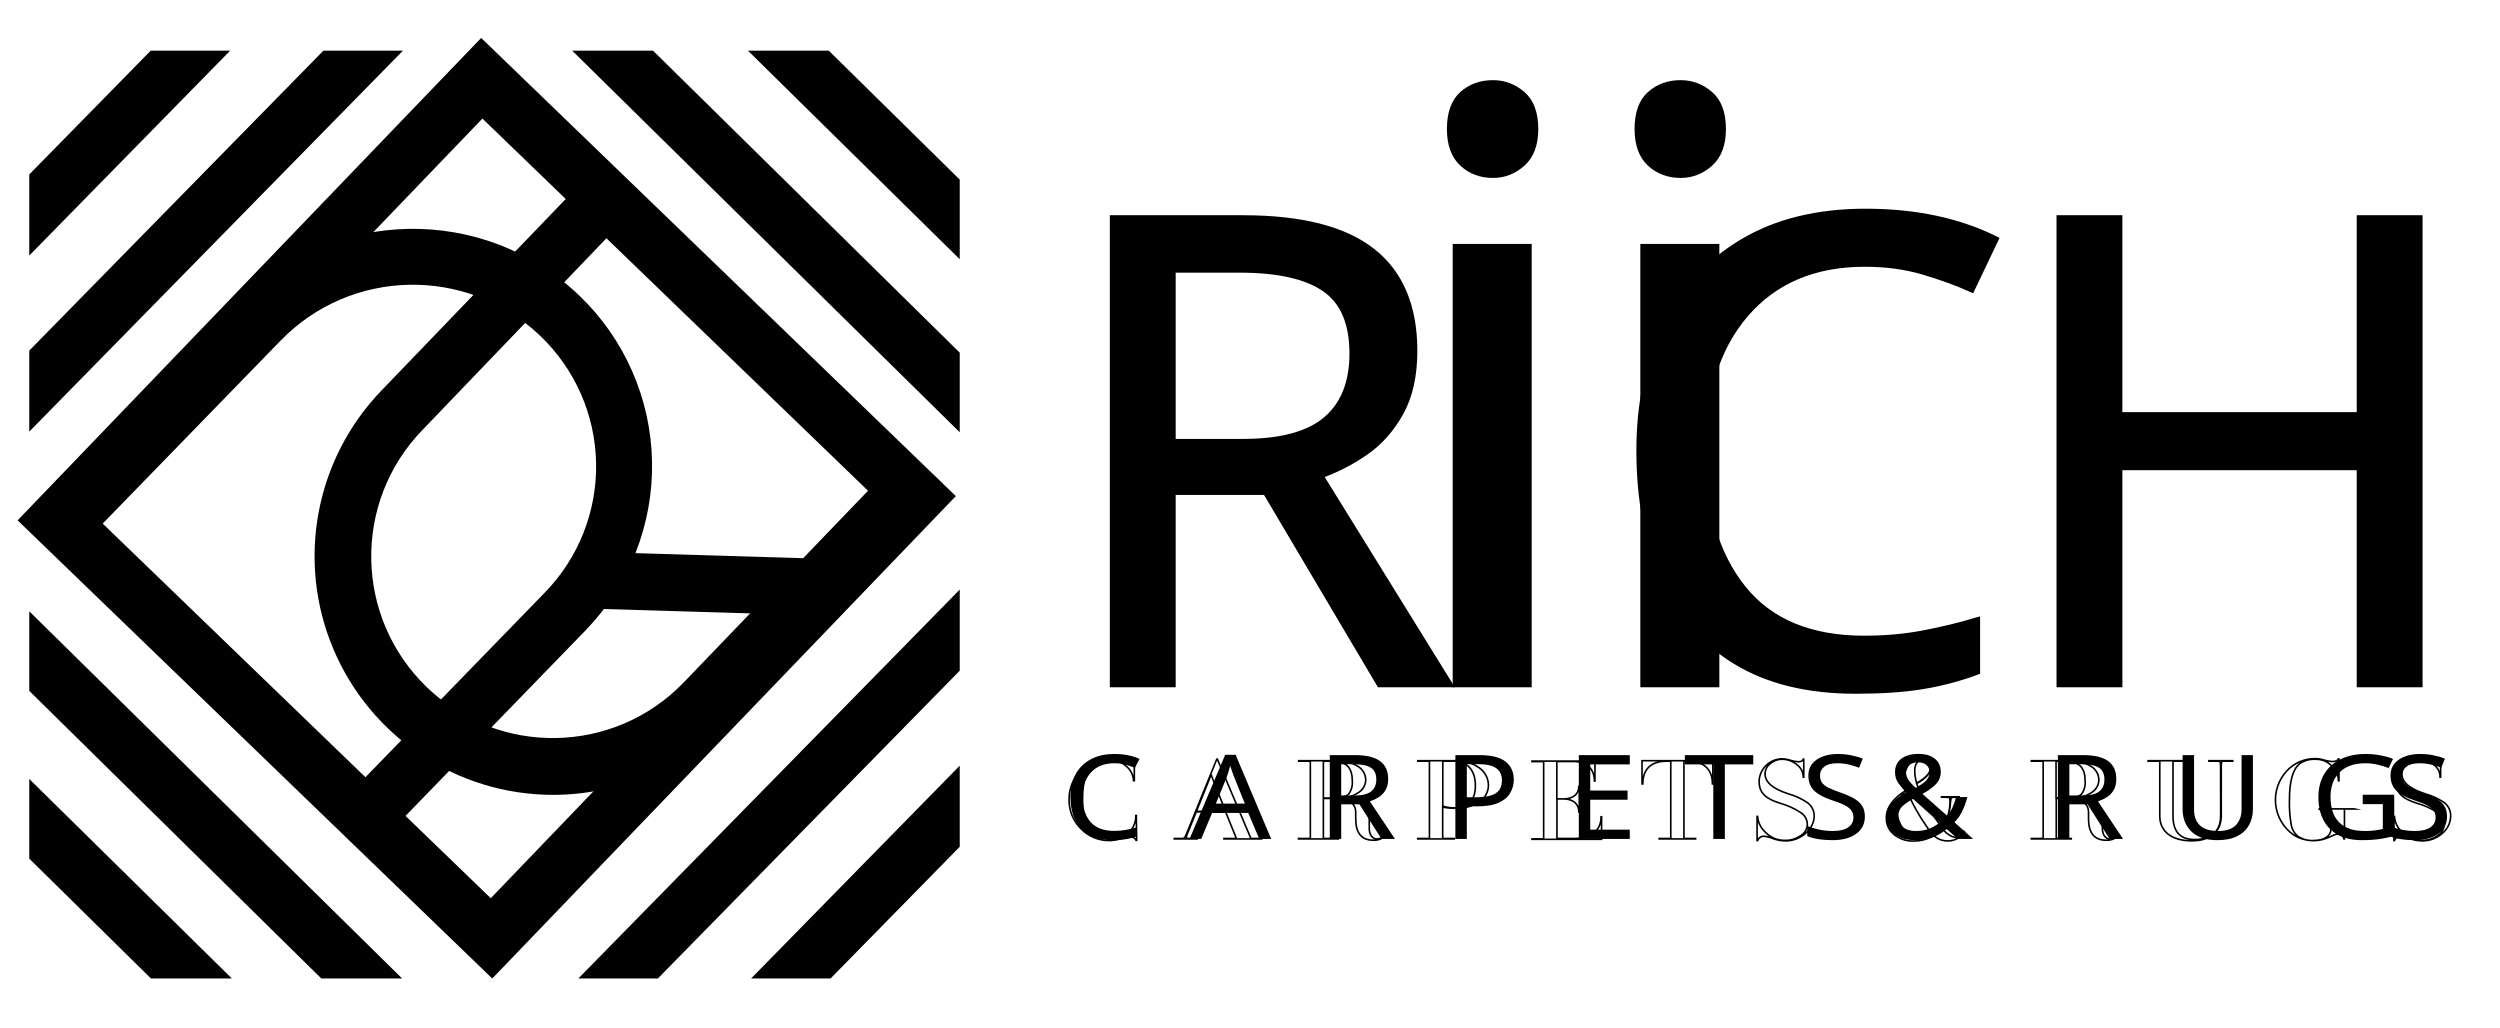
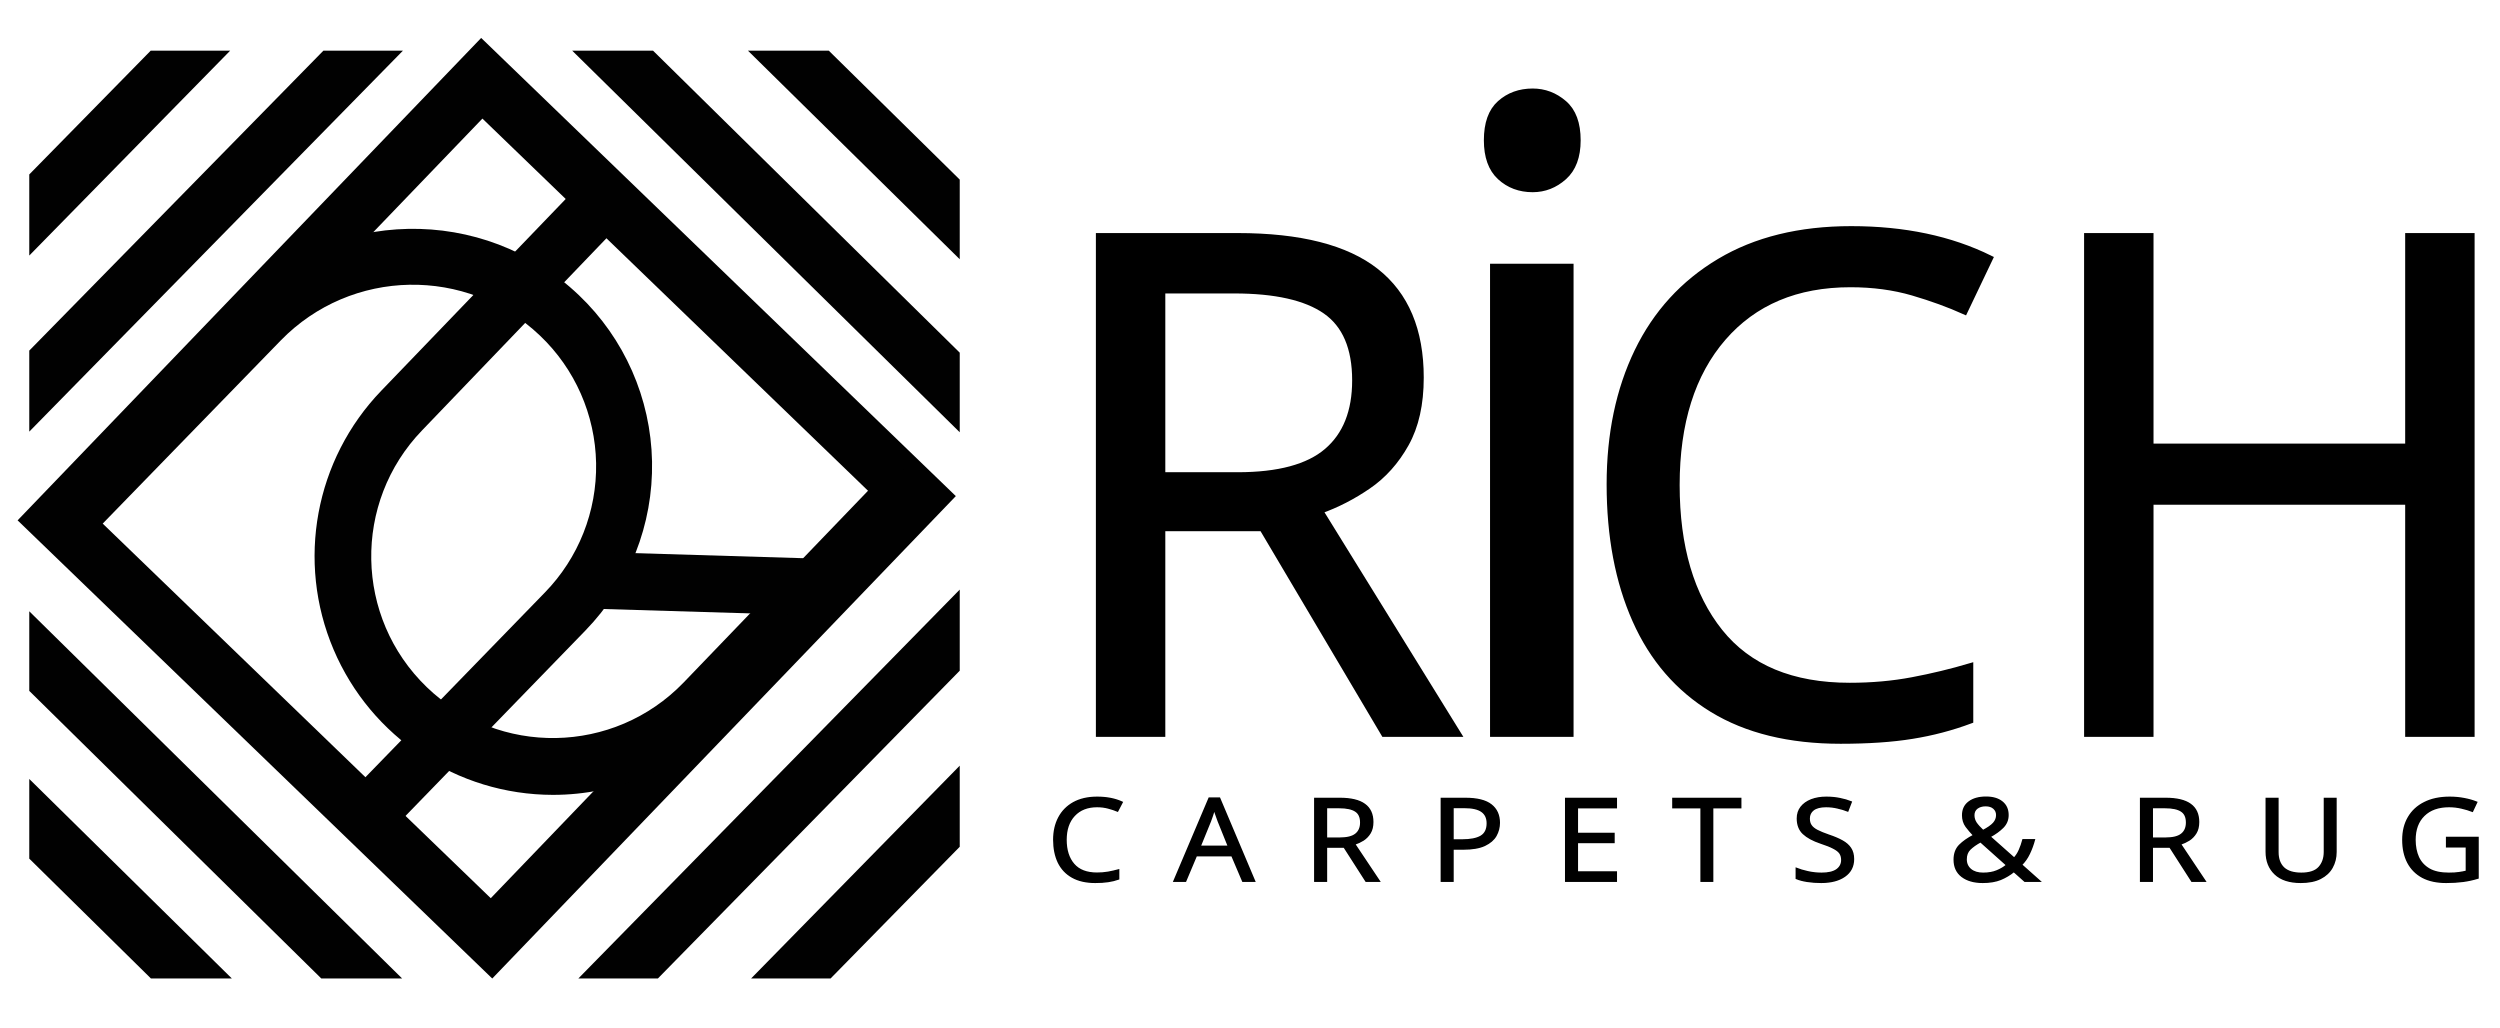
<svg xmlns="http://www.w3.org/2000/svg" id="Layer_1" data-name="Layer 1" viewBox="0 0 383.49 157.69">
  <defs>
-     <style>.cls-1,.cls-13{fill:none;}.cls-2{font-size:100px;font-family:Queensides;letter-spacing:-0.03em;}.cls-13,.cls-2{stroke:#000;stroke-miterlimit:10;}.cls-3{font-size:125px;letter-spacing:-0.03em;}.cls-4{letter-spacing:-0.03em;}.cls-5{fill:#010101;}.cls-6{clip-path:url(#clip-path);}.cls-7{font-size:18px;font-family:DidotTitle, Didot Title;}.cls-8{letter-spacing:0.05em;}.cls-9{letter-spacing:0.05em;}.cls-10{letter-spacing:0.05em;}.cls-11{letter-spacing:0.05em;}.cls-12{clip-path:url(#clip-path-2);}.cls-13{stroke-width:0.25px;}</style>
+     <style>.cls-1{fill:none;}.cls-2{fill:#010101;}.cls-3{clip-path:url(#clip-path);}.cls-4{font-size:106.94px;stroke-width:0.92px;font-family:Queensides;letter-spacing:0.01em;}.cls-4,.cls-6{stroke:#000;stroke-miterlimit:10;}.cls-5{font-size:133.68px;letter-spacing:0.01em;}.cls-6{font-size:17.77px;stroke-width:0.23px;font-family:DidotTitle, Didot Title;letter-spacing:0.06em;}</style>
    <clipPath id="clip-path">
      <rect class="cls-1" x="-229.2" y="-206.29" width="797.98" height="564.97" />
    </clipPath>
-     <clipPath id="clip-path-2">
-       <rect class="cls-1" x="-229.2" y="-206.29" width="841.89" height="595.28" />
-     </clipPath>
  </defs>
-   <text class="cls-2" transform="translate(160.95 104.92) scale(1.01 1)">R<tspan class="cls-3" x="51.15" y="0">ii</tspan>
-     <tspan class="cls-4" x="83.58" y="0">CH</tspan>
+   <path class="cls-2" d="M75.51,150.1,2.7,79.82l71.11-74,72.81,70.28ZM15,79.59l60.28,58.19,59-61.41L74,18.19Z" />
+   <g class="cls-3">
+     <path class="cls-2" d="M84.8,121.93a36.61,36.61,0,0,1-26.31-62L90.37,26.79l6.26,6L64.76,66a27.86,27.86,0,1,0,40.1,38.7l32.53-33.83,6.26,6-32.53,33.83A36.38,36.38,0,0,1,84.8,121.93" />
+     <path class="cls-2" d="M59.34,128.11l-6.18-5.91L83.57,90.9a27.7,27.7,0,0,0-.74-39.42,28.28,28.28,0,0,0-39.76.74L12,84.18,5.82,78.27l31.06-32a36.93,36.93,0,0,1,51.91-1,36.22,36.22,0,0,1,1,51.46Z" />
+     <rect class="cls-2" x="104.18" y="71.4" width="8.71" height="36.29" transform="translate(15.77 195.34) rotate(-88.28)" />
+   </g>
+   <polygon class="cls-2" points="87.77 7.77 147.22 66.31 147.22 54.1 100.17 7.77 87.77 7.77" />
+   <polygon class="cls-2" points="4.49 105.98 49.28 150.09 61.68 150.09 4.49 93.77 4.49 105.98" />
+   <polygon class="cls-2" points="4.49 131.71 23.15 150.09 35.56 150.09 4.49 119.49 4.49 131.71" />
+   <polygon class="cls-2" points="114.73 7.77 147.22 39.77 147.22 27.55 127.13 7.77 114.73 7.77" />
+   <polygon class="cls-2" points="23.12 7.77 4.49 26.76 4.49 39.2 35.31 7.77 23.12 7.77" />
+   <polygon class="cls-2" points="49.61 7.77 4.49 53.78 4.49 66.21 61.81 7.77 49.61 7.77" />
+   <polygon class="cls-2" points="88.72 150.09 100.92 150.09 147.22 102.88 147.22 90.44 88.72 150.09" />
+   <polygon class="cls-2" points="115.22 150.09 127.41 150.09 147.22 129.89 147.22 117.45 115.22 150.09" />
+   <text class="cls-4" transform="translate(158.09 112.57) scale(1.01 1)">R<tspan class="cls-5" x="58.88" y="0">i</tspan>
+     <tspan x="81.43" y="0">CH</tspan>
  </text>
-   <path class="cls-5" d="M75.51,150.1,2.7,79.82l71.11-74,72.81,70.28ZM15,79.59l60.28,58.19,59-61.41L74,18.19Z" />
-   <g class="cls-6">
-     <path class="cls-5" d="M84.8,121.93a36.61,36.61,0,0,1-26.31-62L90.37,26.79l6.26,6L64.76,66a27.86,27.86,0,1,0,40.1,38.7l32.53-33.83,6.26,6-32.53,33.83A36.38,36.38,0,0,1,84.8,121.93" />
-     <path class="cls-5" d="M59.34,128.11l-6.18-5.91L83.57,90.9a27.7,27.7,0,0,0-.74-39.42,28.28,28.28,0,0,0-39.76.74L12,84.18,5.82,78.27l31.06-32a36.93,36.93,0,0,1,51.91-1,36.22,36.22,0,0,1,1,51.46Z" />
-     <rect class="cls-5" x="104.18" y="71.4" width="8.71" height="36.29" transform="translate(15.77 195.34) rotate(-88.28)" />
-   </g>
-   <polygon class="cls-5" points="87.77 7.77 147.22 66.31 147.22 54.1 100.17 7.77 87.77 7.77" />
-   <polygon class="cls-5" points="4.49 105.98 49.28 150.09 61.68 150.09 4.49 93.77 4.49 105.98" />
-   <polygon class="cls-5" points="4.49 131.71 23.15 150.09 35.56 150.09 4.49 119.49 4.49 131.71" />
-   <polygon class="cls-5" points="114.73 7.77 147.22 39.77 147.22 27.55 127.13 7.77 114.73 7.77" />
-   <polygon class="cls-5" points="23.12 7.77 4.49 26.76 4.49 39.2 35.31 7.77 23.12 7.77" />
-   <polygon class="cls-5" points="49.61 7.77 4.49 53.78 4.49 66.21 61.81 7.77 49.61 7.77" />
-   <polygon class="cls-5" points="88.72 150.09 100.92 150.09 147.22 102.88 147.22 90.44 88.72 150.09" />
-   <polygon class="cls-5" points="115.22 150.09 127.41 150.09 147.22 129.89 147.22 117.45 115.22 150.09" />
-   <text class="cls-7" transform="translate(163.01 128.69) scale(1.09 1)">
-     <tspan class="cls-8" xml:space="preserve">C A R P E T S  </tspan>
-     <tspan class="cls-9" x="114.98" y="0">&amp;</tspan>
-     <tspan class="cls-10" x="127.15" y="0" xml:space="preserve">  R U G </tspan>
-     <tspan class="cls-11" x="185.79" y="0">S</tspan>
-     <tspan x="196.16" y="0"> </tspan>
+   <text class="cls-6" transform="translate(160.49 135.17) scale(1.09 1)">
+     <tspan xml:space="preserve">C A R P E T S  &amp;  R U G S </tspan>
  </text>
-   <g class="cls-12">
-     <path class="cls-13" d="M174.31,125.09h-.08a3.6,3.6,0,0,1-1.16,2.74,4.06,4.06,0,0,1-2.89,1.08,4,4,0,0,1-2.5-.65q-1.62-1.27-1.62-5.56t1.62-5.58a3.78,3.78,0,0,1,2.4-.65,3.83,3.83,0,0,1,2.6,1,3,3,0,0,1,1.2,2.29H174v-3.35h-.07c-.06.2-.42.4-.95.4a7,7,0,0,1-1.4-.22,6.48,6.48,0,0,0-1.45-.23,5.82,5.82,0,0,0-4.39,1.87,6.28,6.28,0,0,0-1.75,4.43,6.16,6.16,0,0,0,1.79,4.43,6,6,0,0,0,4.45,1.85,7.66,7.66,0,0,0,1.71-.27,7.85,7.85,0,0,1,1.49-.27.84.84,0,0,1,.85.5h.08Z" />
-     <path class="cls-13" d="M183.52,124.46l2.26-5.61,2.22,5.61Zm10.07,4.16h-1.71l-5.14-12.17h-.09L182,127.92c-.18.47-.37.7-.55.7h-1.32v.07h3.51v-.07H182.2c-.26,0-.32-.09-.08-.7l1.38-3.39H188l1.66,4.09h-1.91v.07h5.8Z" />
-     <path class="cls-13" d="M207.43,119.69a3,3,0,0,1-.56,2.14,2.68,2.68,0,0,1-2,.58H203v-5.65h1.47C206.44,116.76,207.43,117.73,207.43,119.69Zm4.95,8.5a1.71,1.71,0,0,1-1.2.5c-.68,0-1.14-.7-1.14-1.58v-1.39c0-2-1.55-3.27-4.76-3.27a5.19,5.19,0,0,0,3-.81,2.37,2.37,0,0,0,1.22-2,2.47,2.47,0,0,0-1.24-2.11,5.78,5.78,0,0,0-3.3-.84h-5.75v.07H201v11.86h-1.81v.07h6.12v-.07H203v-6.14h1.91c1.83,0,3.05.69,3.05,2.11v1q0,3.3,2.71,3.3a2.5,2.5,0,0,0,1.77-.6Z" />
-     <path class="cls-13" d="M226.32,120.48c0,2.33-1.14,3.44-3,3.44a6.14,6.14,0,0,1-2-.25v-6.91h1.79C225,116.76,226.32,118.11,226.32,120.48Zm2,0a3.28,3.28,0,0,0-1.41-2.7,6.07,6.07,0,0,0-3.84-1.09h-5.59v.07h1.79v11.86h-1.79v.07h5.61v-.07H221.3V123.8a9.56,9.56,0,0,0,2,.19,6,6,0,0,0,3.61-1A3,3,0,0,0,228.32,120.48Z" />
-     <path class="cls-13" d="M245.68,125.29h-.08c0,1.94-1.3,3.33-4.21,3.33h-2.56v-6.07h1c1.49,0,2.36.78,2.36,2h.08v-3.94h-.08c0,1.2-.87,1.94-2.38,1.94h-1v-5.74h2.52c2.2,0,3.25,1.26,3.25,3h.08v-3.06H235v.07h1.79v11.86H235v.07h10.67Z" />
-     <path class="cls-13" d="M262.72,116.69H251.88v3.56H252c0-2.14,1.12-3.49,3.72-3.49h.57v11.86h-1.77v.07h5.58v-.07h-1.79V116.76h.59c2.6,0,3.78,1.38,3.78,3.49h.08Z" />
-     <path class="cls-13" d="M278.29,125.29a2.52,2.52,0,0,0-1-2.14,10,10,0,0,0-3-1.39c-2.36-.77-3.54-1.78-3.54-3.06a2,2,0,0,1,.79-1.55,2.78,2.78,0,0,1,1.87-.68,3.42,3.42,0,0,1,2.2.81,2.34,2.34,0,0,1,1,1.94h.08v-2.77h-.08c-.06.27-.31.4-.77.4a4.84,4.84,0,0,1-1.18-.22,4.62,4.62,0,0,0-1.3-.23,3.57,3.57,0,0,0-3.52,3.47c0,1.82,1.1,2.67,3.17,3.33a11.16,11.16,0,0,1,3.23,1.46,2.19,2.19,0,0,1,1,1.87,2.08,2.08,0,0,1-1,1.64,4.06,4.06,0,0,1-2.52.74,4,4,0,0,1-2.91-1.24,3.63,3.63,0,0,1-1.2-2.43h-.08v3.7h.08a1,1,0,0,1,1-.66,4.83,4.83,0,0,1,1.38.36,5.41,5.41,0,0,0,1.73.34,4.53,4.53,0,0,0,3.31-1.21A3.53,3.53,0,0,0,278.29,125.29Z" />
-     <path class="cls-13" d="M296.6,128.1a4.09,4.09,0,0,1-1.65.39,3.66,3.66,0,0,1-2.91-1.22A4.81,4.81,0,0,1,291,124a3.64,3.64,0,0,1,1.47-2.74,30.43,30.43,0,0,0,3.05,5.49A7.21,7.21,0,0,0,296.6,128.1Zm-.45-10.32c0,.8-.9,1.68-2.14,2.33a6.37,6.37,0,0,1-.3-1.93c0-1.06.59-1.66,1.24-1.66C295.76,116.52,296.15,116.94,296.15,117.78Zm5.12,9.76a1.57,1.57,0,0,1-.91.86.79.79,0,0,1-.29.06,2.11,2.11,0,0,1-1-.34,3.29,3.29,0,0,1-.92-.78l-.22-.32a7.27,7.27,0,0,0,1.22-3.44,7.39,7.39,0,0,1,.14-1.12c.06-.1.22-.16.51-.16h.73v-.07h-2.7v.07h.87c.24,0,.37.07.39.2a3.84,3.84,0,0,1,0,1.08,6.53,6.53,0,0,1-1.2,3.35A28.5,28.5,0,0,1,294,120.2c1.33-.72,2.2-1.62,2.2-2.42s-.51-1.38-1.52-1.38c-1.49,0-2.59,1.26-2.59,3.18a5.35,5.35,0,0,0,.31,1.64c-2,1.23-3.05,2.65-3.05,4.27a3.18,3.18,0,0,0,1.18,2.52,4.5,4.5,0,0,0,3,1,6,6,0,0,0,3.11-.83,3,3,0,0,0,2,.81,3,3,0,0,0,2.7-1.37Z" />
-     <path class="cls-13" d="M319.84,119.69a3,3,0,0,1-.55,2.14,2.69,2.69,0,0,1-2,.58h-1.9v-5.65h1.47C318.86,116.76,319.84,117.73,319.84,119.69Zm5,8.5a1.73,1.73,0,0,1-1.2.5c-.69,0-1.14-.7-1.14-1.58v-1.39c0-2-1.55-3.27-4.76-3.27a5.21,5.21,0,0,0,3-.81,2.37,2.37,0,0,0,1.22-2,2.47,2.47,0,0,0-1.24-2.11,5.82,5.82,0,0,0-3.31-.84H311.6v.07h1.81v11.86H311.6v.07h6.12v-.07h-2.3v-6.14h1.9c1.83,0,3.05.69,3.05,2.11v1q0,3.3,2.72,3.3a2.5,2.5,0,0,0,1.77-.6Z" />
-     <path class="cls-13" d="M340.64,125.13c0,2.28-1.32,3.65-4,3.65q-3.31,0-3.31-3.6v-8.42h1.79v-.07h-5.61v.07h1.79v8.42c0,2.45,1.95,3.8,4.89,3.8s4.54-1.42,4.54-3.85v-7.72c0-.44.1-.65.28-.65h1.49v-.07h-3.66v.07h1.5c.19,0,.29.21.29.65Z" />
-     <path class="cls-13" d="M361.15,124.08h-5.38v.08h1.77v3.07c0,1-1,1.7-2.65,1.7a3.89,3.89,0,0,1-2.44-.67,3,3,0,0,1-1-1.82,19.07,19.07,0,0,1-.26-3.74c0-2.88.53-4.74,1.61-5.58a3.85,3.85,0,0,1,2.4-.65,3.31,3.31,0,0,1,2.46,1,3.18,3.18,0,0,1,1.05,2.3h.08v-3.35h-.08c-.06.2-.42.4-.95.4a5.24,5.24,0,0,1-1.22-.22,4.75,4.75,0,0,0-1.34-.23,5.84,5.84,0,0,0-4.4,1.87,6.55,6.55,0,0,0,1,9.81,5.7,5.7,0,0,0,3.13.9c1.91,0,3-1,3.62-1a.91.91,0,0,1,1,.74h.08v-4.59h1.6Z" />
-     <path class="cls-13" d="M375.92,125.29a2.51,2.51,0,0,0-.94-2.14,10,10,0,0,0-3-1.39c-2.36-.77-3.54-1.78-3.54-3.06a2,2,0,0,1,.78-1.55,2.82,2.82,0,0,1,1.87-.68,3.43,3.43,0,0,1,2.21.81,2.34,2.34,0,0,1,1,1.94h.08v-2.77h-.08c-.06.27-.31.4-.77.4a4.84,4.84,0,0,1-1.18-.22,4.62,4.62,0,0,0-1.3-.23,3.55,3.55,0,0,0-3.52,3.47c0,1.82,1.1,2.67,3.17,3.33a11.29,11.29,0,0,1,3.23,1.46,2.19,2.19,0,0,1,1,1.87,2.08,2.08,0,0,1-1,1.64,4.06,4.06,0,0,1-2.52.74,4,4,0,0,1-2.91-1.24,3.63,3.63,0,0,1-1.2-2.43h-.08v3.7h.08a1,1,0,0,1,1-.66,4.83,4.83,0,0,1,1.38.36,5.41,5.41,0,0,0,1.73.34,4.49,4.49,0,0,0,3.3-1.21A3.49,3.49,0,0,0,375.92,125.29Z" />
-   </g>
</svg>
